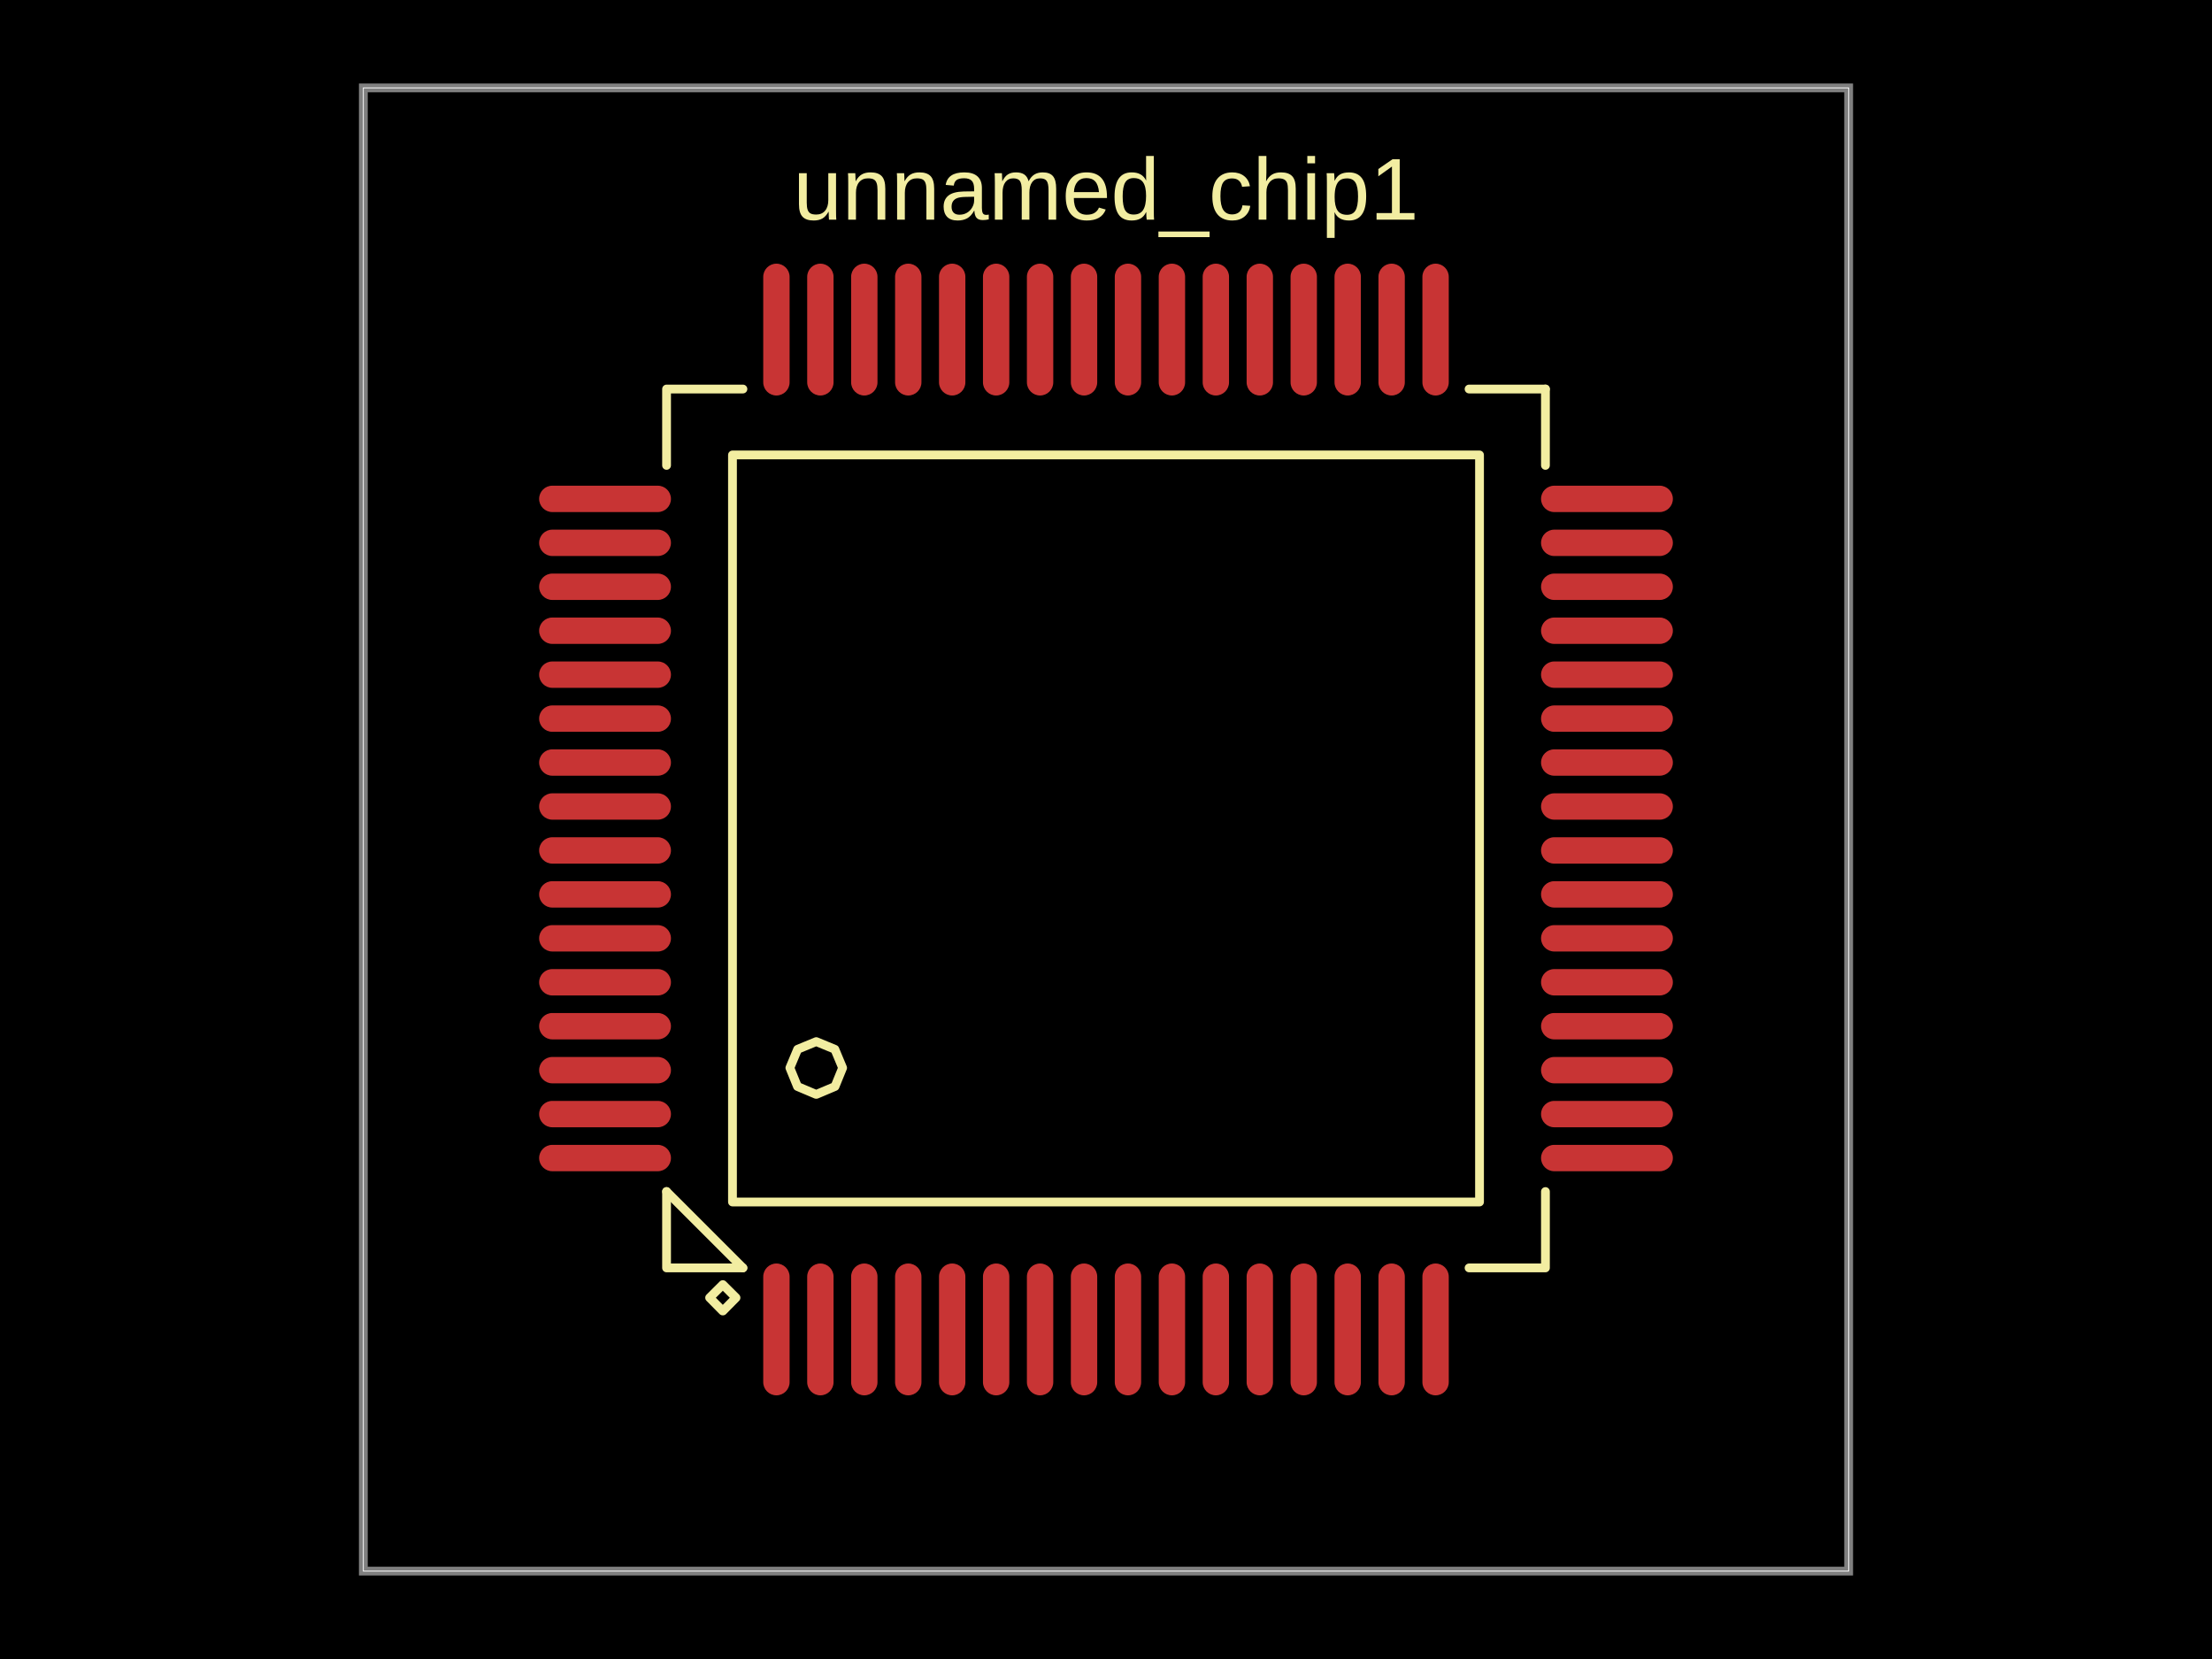
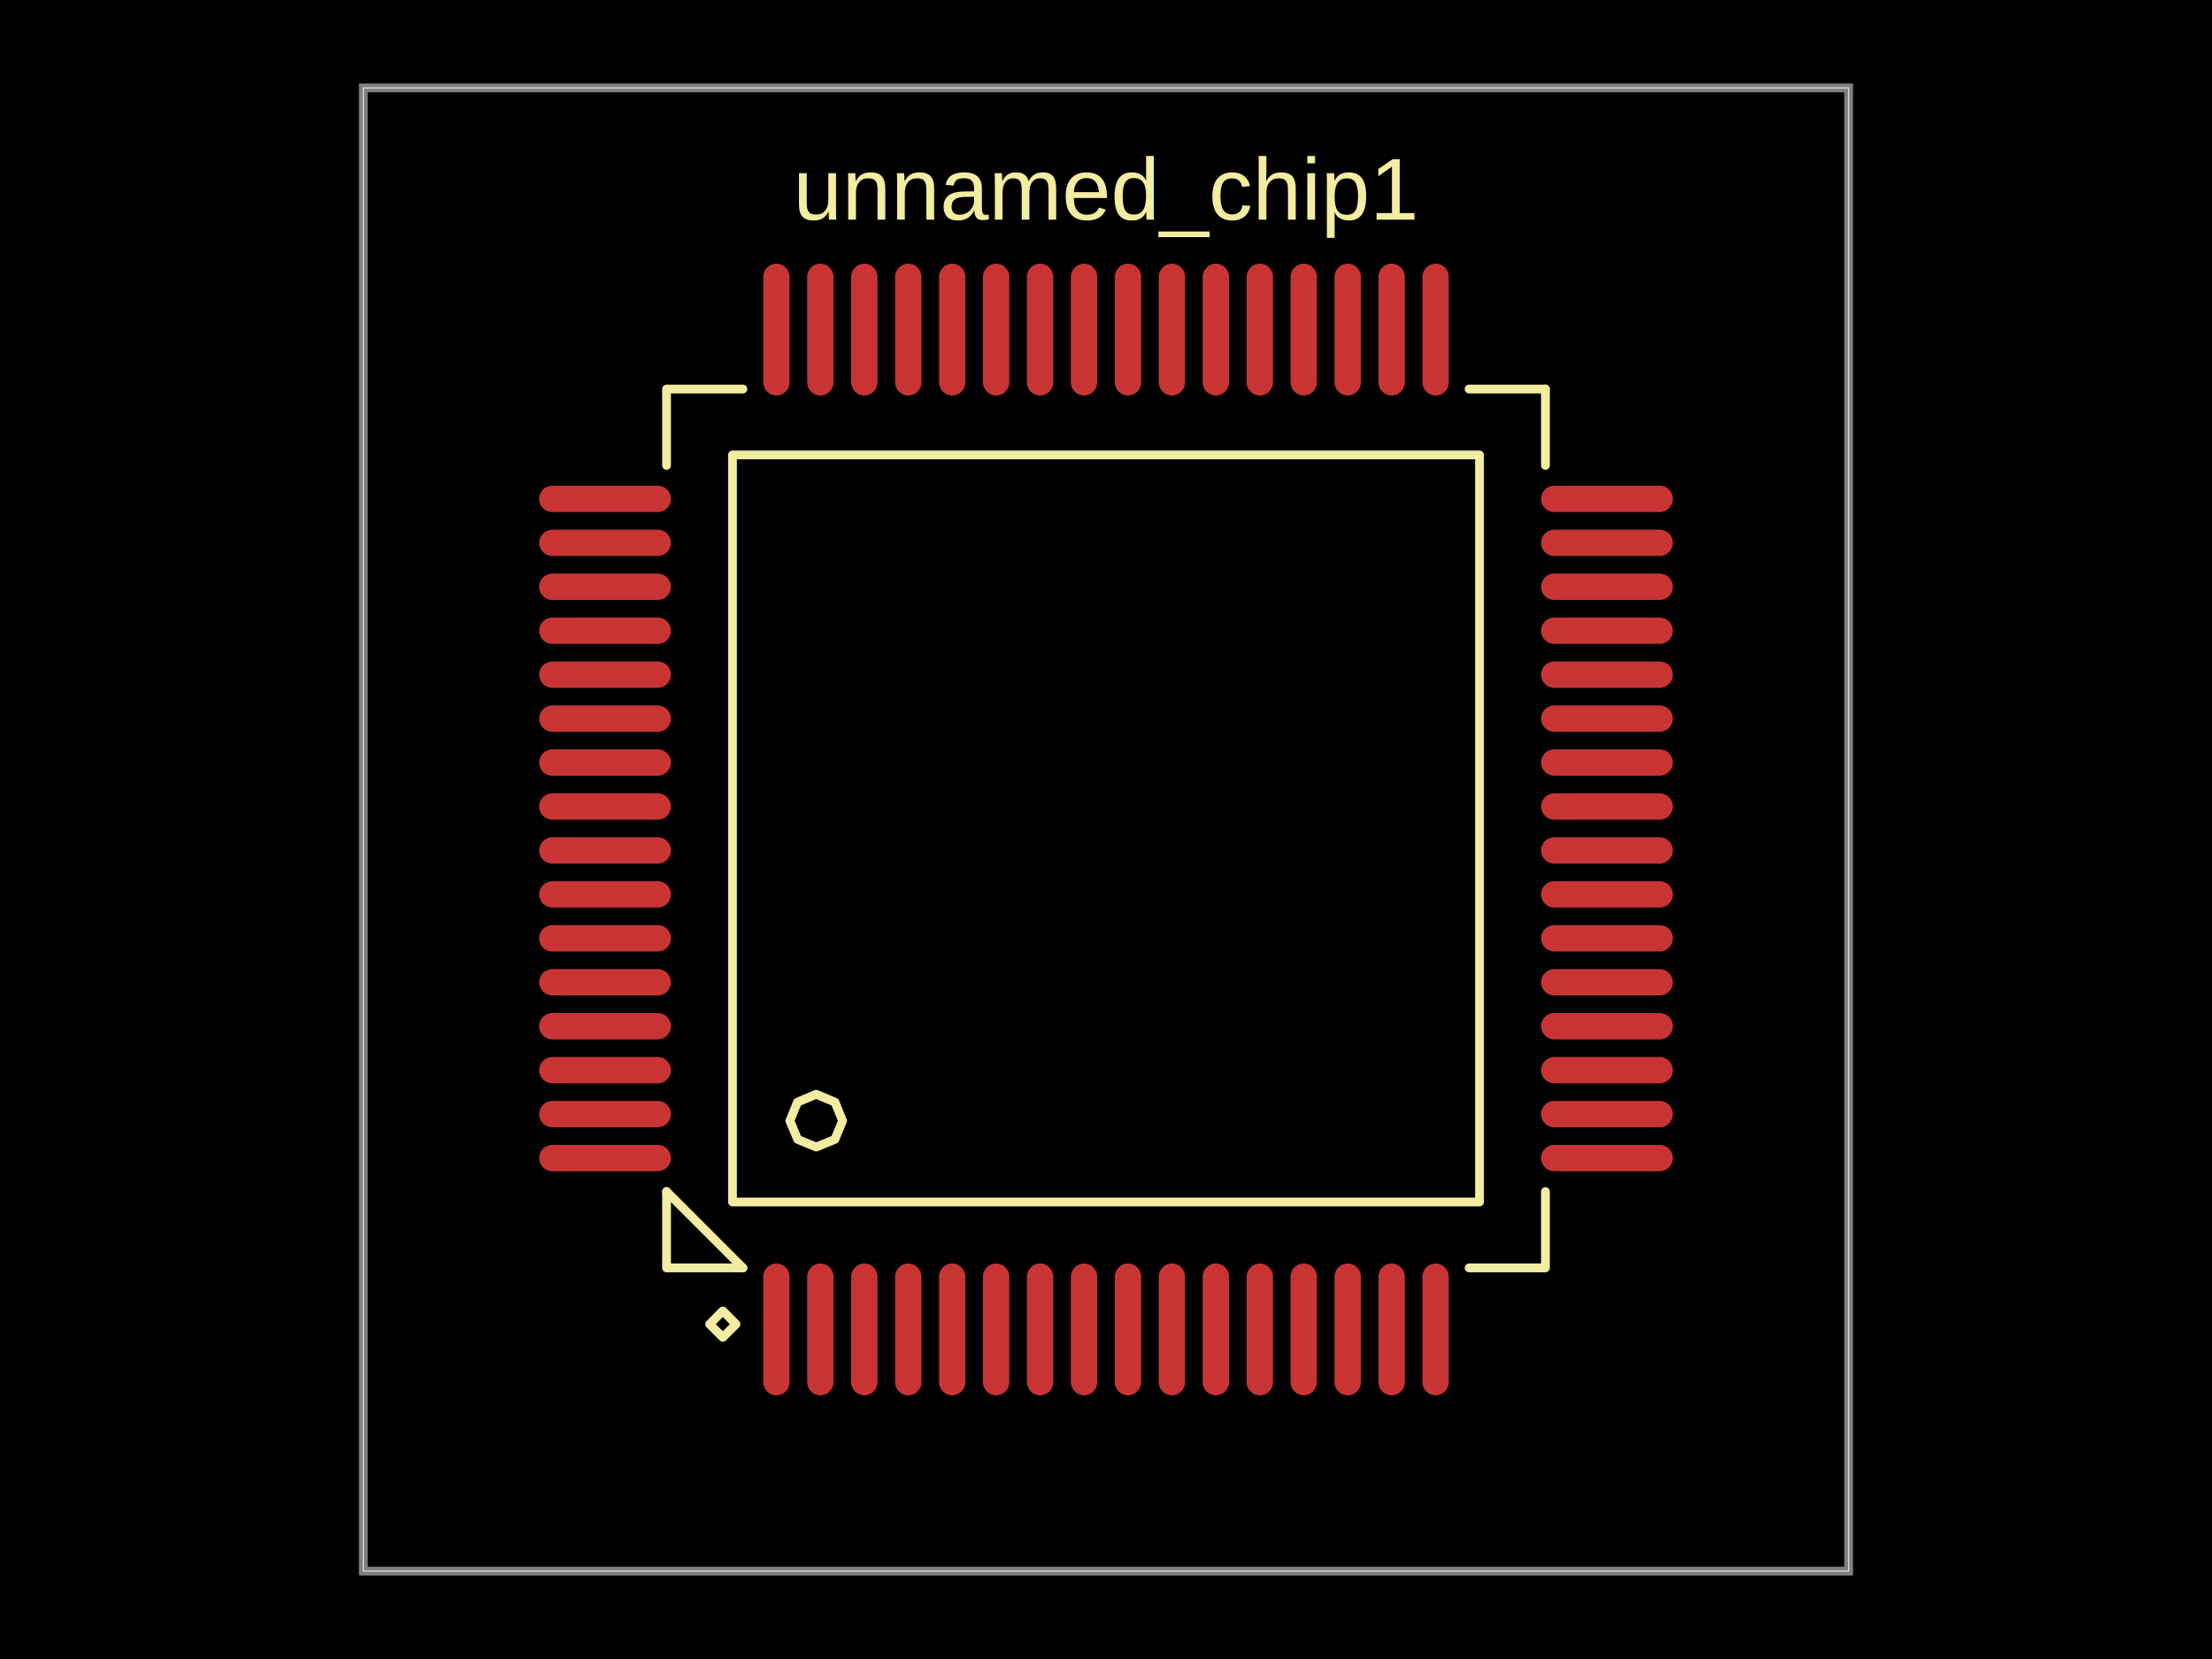
- <svg xmlns="http://www.w3.org/2000/svg" width="800" height="600" data-software-used-string="@tscircuit/core@0.0.1393">
+ <svg xmlns="http://www.w3.org/2000/svg" width="800" height="600" data-software-used-string="@tscircuit/core@0.0.1537">
  <style />
  <rect class="boundary" x="0" y="0" fill="#000" width="800" height="600" data-type="pcb_background" data-pcb-layer="global" />
  <rect class="pcb-boundary" fill="none" stroke="#fff" stroke-width="0.3" x="131.41" y="31.786" width="537.179" height="536.429" data-type="pcb_boundary" data-pcb-layer="global" />
  <path class="pcb-board" d="M 131.41 568.214 L 668.59 568.214 L 668.59 31.786 L 131.41 31.786 Z" fill="none" stroke="rgba(255, 255, 255, 0.5)" stroke-width="3.179" data-type="pcb_board" data-pcb-layer="board" />
  <rect class="pcb-pad" fill="rgb(200, 52, 52)" x="276.034" y="456.964" width="9.536" height="47.678" rx="4.768" ry="4.768" data-type="pcb_smtpad" data-pcb-layer="top" data-pad-name="unnamed_chip1.pin1" />
  <rect class="pcb-pad" fill="rgb(200, 52, 52)" x="291.931" y="456.964" width="9.536" height="47.678" rx="4.768" ry="4.768" data-type="pcb_smtpad" data-pcb-layer="top" data-pad-name="unnamed_chip1.pin2" />
  <rect class="pcb-pad" fill="rgb(200, 52, 52)" x="307.82" y="456.964" width="9.536" height="47.678" rx="4.768" ry="4.768" data-type="pcb_smtpad" data-pcb-layer="top" data-pad-name="unnamed_chip1.pin3" />
  <rect class="pcb-pad" fill="rgb(200, 52, 52)" x="323.716" y="456.964" width="9.536" height="47.678" rx="4.768" ry="4.768" data-type="pcb_smtpad" data-pcb-layer="top" data-pad-name="unnamed_chip1.pin4" />
  <rect class="pcb-pad" fill="rgb(200, 52, 52)" x="339.605" y="456.964" width="9.536" height="47.678" rx="4.768" ry="4.768" data-type="pcb_smtpad" data-pcb-layer="top" data-pad-name="unnamed_chip1.pin5" />
  <rect class="pcb-pad" fill="rgb(200, 52, 52)" x="355.502" y="456.964" width="9.536" height="47.678" rx="4.768" ry="4.768" data-type="pcb_smtpad" data-pcb-layer="top" data-pad-name="unnamed_chip1.pin6" />
  <rect class="pcb-pad" fill="rgb(200, 52, 52)" x="371.391" y="456.964" width="9.536" height="47.678" rx="4.768" ry="4.768" data-type="pcb_smtpad" data-pcb-layer="top" data-pad-name="unnamed_chip1.pin7" />
  <rect class="pcb-pad" fill="rgb(200, 52, 52)" x="387.288" y="456.964" width="9.536" height="47.678" rx="4.768" ry="4.768" data-type="pcb_smtpad" data-pcb-layer="top" data-pad-name="unnamed_chip1.pin8" />
  <rect class="pcb-pad" fill="rgb(200, 52, 52)" x="403.177" y="456.964" width="9.536" height="47.678" rx="4.768" ry="4.768" data-type="pcb_smtpad" data-pcb-layer="top" data-pad-name="unnamed_chip1.pin9" />
  <rect class="pcb-pad" fill="rgb(200, 52, 52)" x="419.073" y="456.964" width="9.536" height="47.678" rx="4.768" ry="4.768" data-type="pcb_smtpad" data-pcb-layer="top" data-pad-name="unnamed_chip1.pin10" />
  <rect class="pcb-pad" fill="rgb(200, 52, 52)" x="434.962" y="456.964" width="9.536" height="47.678" rx="4.768" ry="4.768" data-type="pcb_smtpad" data-pcb-layer="top" data-pad-name="unnamed_chip1.pin11" />
  <rect class="pcb-pad" fill="rgb(200, 52, 52)" x="450.859" y="456.964" width="9.536" height="47.678" rx="4.768" ry="4.768" data-type="pcb_smtpad" data-pcb-layer="top" data-pad-name="unnamed_chip1.pin12" />
  <rect class="pcb-pad" fill="rgb(200, 52, 52)" x="466.748" y="456.964" width="9.536" height="47.678" rx="4.768" ry="4.768" data-type="pcb_smtpad" data-pcb-layer="top" data-pad-name="unnamed_chip1.pin13" />
  <rect class="pcb-pad" fill="rgb(200, 52, 52)" x="482.645" y="456.964" width="9.536" height="47.678" rx="4.768" ry="4.768" data-type="pcb_smtpad" data-pcb-layer="top" data-pad-name="unnamed_chip1.pin14" />
  <rect class="pcb-pad" fill="rgb(200, 52, 52)" x="498.534" y="456.964" width="9.536" height="47.678" rx="4.768" ry="4.768" data-type="pcb_smtpad" data-pcb-layer="top" data-pad-name="unnamed_chip1.pin15" />
  <rect class="pcb-pad" fill="rgb(200, 52, 52)" x="514.43" y="456.964" width="9.536" height="47.678" rx="4.768" ry="4.768" data-type="pcb_smtpad" data-pcb-layer="top" data-pad-name="unnamed_chip1.pin16" />
  <rect class="pcb-pad" fill="rgb(200, 52, 52)" x="557.34" y="414.055" width="47.678" height="9.536" rx="4.768" ry="4.768" data-type="pcb_smtpad" data-pcb-layer="top" data-pad-name="unnamed_chip1.DVSS1" />
  <rect class="pcb-pad" fill="rgb(200, 52, 52)" x="557.34" y="398.158" width="47.678" height="9.536" rx="4.768" ry="4.768" data-type="pcb_smtpad" data-pcb-layer="top" data-pad-name="unnamed_chip1.DVCC1" />
  <rect class="pcb-pad" fill="rgb(200, 52, 52)" x="557.34" y="382.269" width="47.678" height="9.536" rx="4.768" ry="4.768" data-type="pcb_smtpad" data-pcb-layer="top" data-pad-name="unnamed_chip1.pin19" />
  <rect class="pcb-pad" fill="rgb(200, 52, 52)" x="557.34" y="366.372" width="47.678" height="9.536" rx="4.768" ry="4.768" data-type="pcb_smtpad" data-pcb-layer="top" data-pad-name="unnamed_chip1.pin20" />
  <rect class="pcb-pad" fill="rgb(200, 52, 52)" x="557.34" y="350.484" width="47.678" height="9.536" rx="4.768" ry="4.768" data-type="pcb_smtpad" data-pcb-layer="top" data-pad-name="unnamed_chip1.pin21" />
  <rect class="pcb-pad" fill="rgb(200, 52, 52)" x="557.34" y="334.587" width="47.678" height="9.536" rx="4.768" ry="4.768" data-type="pcb_smtpad" data-pcb-layer="top" data-pad-name="unnamed_chip1.pin22" />
  <rect class="pcb-pad" fill="rgb(200, 52, 52)" x="557.34" y="318.698" width="47.678" height="9.536" rx="4.768" ry="4.768" data-type="pcb_smtpad" data-pcb-layer="top" data-pad-name="unnamed_chip1.pin23" />
  <rect class="pcb-pad" fill="rgb(200, 52, 52)" x="557.34" y="302.801" width="47.678" height="9.536" rx="4.768" ry="4.768" data-type="pcb_smtpad" data-pcb-layer="top" data-pad-name="unnamed_chip1.pin24" />
  <rect class="pcb-pad" fill="rgb(200, 52, 52)" x="557.34" y="286.912" width="47.678" height="9.536" rx="4.768" ry="4.768" data-type="pcb_smtpad" data-pcb-layer="top" data-pad-name="unnamed_chip1.pin25" />
  <rect class="pcb-pad" fill="rgb(200, 52, 52)" x="557.34" y="271.015" width="47.678" height="9.536" rx="4.768" ry="4.768" data-type="pcb_smtpad" data-pcb-layer="top" data-pad-name="unnamed_chip1.pin26" />
  <rect class="pcb-pad" fill="rgb(200, 52, 52)" x="557.34" y="255.127" width="47.678" height="9.536" rx="4.768" ry="4.768" data-type="pcb_smtpad" data-pcb-layer="top" data-pad-name="unnamed_chip1.pin27" />
  <rect class="pcb-pad" fill="rgb(200, 52, 52)" x="557.34" y="239.23" width="47.678" height="9.536" rx="4.768" ry="4.768" data-type="pcb_smtpad" data-pcb-layer="top" data-pad-name="unnamed_chip1.pin28" />
  <rect class="pcb-pad" fill="rgb(200, 52, 52)" x="557.34" y="223.341" width="47.678" height="9.536" rx="4.768" ry="4.768" data-type="pcb_smtpad" data-pcb-layer="top" data-pad-name="unnamed_chip1.pin29" />
  <rect class="pcb-pad" fill="rgb(200, 52, 52)" x="557.34" y="207.444" width="47.678" height="9.536" rx="4.768" ry="4.768" data-type="pcb_smtpad" data-pcb-layer="top" data-pad-name="unnamed_chip1.pin30" />
  <rect class="pcb-pad" fill="rgb(200, 52, 52)" x="557.34" y="191.555" width="47.678" height="9.536" rx="4.768" ry="4.768" data-type="pcb_smtpad" data-pcb-layer="top" data-pad-name="unnamed_chip1.pin31" />
  <rect class="pcb-pad" fill="rgb(200, 52, 52)" x="557.34" y="175.659" width="47.678" height="9.536" rx="4.768" ry="4.768" data-type="pcb_smtpad" data-pcb-layer="top" data-pad-name="unnamed_chip1.pin32" />
  <rect class="pcb-pad" fill="rgb(200, 52, 52)" x="514.43" y="95.357" width="9.536" height="47.678" rx="4.768" ry="4.768" data-type="pcb_smtpad" data-pcb-layer="top" data-pad-name="unnamed_chip1.pin33" />
  <rect class="pcb-pad" fill="rgb(200, 52, 52)" x="498.534" y="95.357" width="9.536" height="47.678" rx="4.768" ry="4.768" data-type="pcb_smtpad" data-pcb-layer="top" data-pad-name="unnamed_chip1.pin34" />
  <rect class="pcb-pad" fill="rgb(200, 52, 52)" x="482.645" y="95.357" width="9.536" height="47.678" rx="4.768" ry="4.768" data-type="pcb_smtpad" data-pcb-layer="top" data-pad-name="unnamed_chip1.pin35" />
  <rect class="pcb-pad" fill="rgb(200, 52, 52)" x="466.748" y="95.357" width="9.536" height="47.678" rx="4.768" ry="4.768" data-type="pcb_smtpad" data-pcb-layer="top" data-pad-name="unnamed_chip1.pin36" />
  <rect class="pcb-pad" fill="rgb(200, 52, 52)" x="450.859" y="95.357" width="9.536" height="47.678" rx="4.768" ry="4.768" data-type="pcb_smtpad" data-pcb-layer="top" data-pad-name="unnamed_chip1.pin37" />
  <rect class="pcb-pad" fill="rgb(200, 52, 52)" x="434.962" y="95.357" width="9.536" height="47.678" rx="4.768" ry="4.768" data-type="pcb_smtpad" data-pcb-layer="top" data-pad-name="unnamed_chip1.pin38" />
  <rect class="pcb-pad" fill="rgb(200, 52, 52)" x="419.073" y="95.357" width="9.536" height="47.678" rx="4.768" ry="4.768" data-type="pcb_smtpad" data-pcb-layer="top" data-pad-name="unnamed_chip1.DVSS2" />
  <rect class="pcb-pad" fill="rgb(200, 52, 52)" x="403.177" y="95.357" width="9.536" height="47.678" rx="4.768" ry="4.768" data-type="pcb_smtpad" data-pcb-layer="top" data-pad-name="unnamed_chip1.DVCC2" />
  <rect class="pcb-pad" fill="rgb(200, 52, 52)" x="387.288" y="95.357" width="9.536" height="47.678" rx="4.768" ry="4.768" data-type="pcb_smtpad" data-pcb-layer="top" data-pad-name="unnamed_chip1.pin41" />
  <rect class="pcb-pad" fill="rgb(200, 52, 52)" x="371.391" y="95.357" width="9.536" height="47.678" rx="4.768" ry="4.768" data-type="pcb_smtpad" data-pcb-layer="top" data-pad-name="unnamed_chip1.pin42" />
  <rect class="pcb-pad" fill="rgb(200, 52, 52)" x="355.502" y="95.357" width="9.536" height="47.678" rx="4.768" ry="4.768" data-type="pcb_smtpad" data-pcb-layer="top" data-pad-name="unnamed_chip1.pin43" />
  <rect class="pcb-pad" fill="rgb(200, 52, 52)" x="339.605" y="95.357" width="9.536" height="47.678" rx="4.768" ry="4.768" data-type="pcb_smtpad" data-pcb-layer="top" data-pad-name="unnamed_chip1.pin44" />
  <rect class="pcb-pad" fill="rgb(200, 52, 52)" x="323.716" y="95.357" width="9.536" height="47.678" rx="4.768" ry="4.768" data-type="pcb_smtpad" data-pcb-layer="top" data-pad-name="unnamed_chip1.pin45" />
  <rect class="pcb-pad" fill="rgb(200, 52, 52)" x="307.82" y="95.357" width="9.536" height="47.678" rx="4.768" ry="4.768" data-type="pcb_smtpad" data-pcb-layer="top" data-pad-name="unnamed_chip1.pin46" />
  <rect class="pcb-pad" fill="rgb(200, 52, 52)" x="291.931" y="95.357" width="9.536" height="47.678" rx="4.768" ry="4.768" data-type="pcb_smtpad" data-pcb-layer="top" data-pad-name="unnamed_chip1.pin47" />
  <rect class="pcb-pad" fill="rgb(200, 52, 52)" x="276.034" y="95.357" width="9.536" height="47.678" rx="4.768" ry="4.768" data-type="pcb_smtpad" data-pcb-layer="top" data-pad-name="unnamed_chip1.pin48" />
  <rect class="pcb-pad" fill="rgb(200, 52, 52)" x="194.982" y="175.659" width="47.678" height="9.536" rx="4.768" ry="4.768" data-type="pcb_smtpad" data-pcb-layer="top" data-pad-name="unnamed_chip1.AVCC1" />
  <rect class="pcb-pad" fill="rgb(200, 52, 52)" x="194.982" y="191.555" width="47.678" height="9.536" rx="4.768" ry="4.768" data-type="pcb_smtpad" data-pcb-layer="top" data-pad-name="unnamed_chip1.AVSS1" />
  <rect class="pcb-pad" fill="rgb(200, 52, 52)" x="194.982" y="207.444" width="47.678" height="9.536" rx="4.768" ry="4.768" data-type="pcb_smtpad" data-pcb-layer="top" data-pad-name="unnamed_chip1.pin51" />
  <rect class="pcb-pad" fill="rgb(200, 52, 52)" x="194.982" y="223.341" width="47.678" height="9.536" rx="4.768" ry="4.768" data-type="pcb_smtpad" data-pcb-layer="top" data-pad-name="unnamed_chip1.pin52" />
  <rect class="pcb-pad" fill="rgb(200, 52, 52)" x="194.982" y="239.23" width="47.678" height="9.536" rx="4.768" ry="4.768" data-type="pcb_smtpad" data-pcb-layer="top" data-pad-name="unnamed_chip1.AVSS2" />
  <rect class="pcb-pad" fill="rgb(200, 52, 52)" x="194.982" y="255.127" width="47.678" height="9.536" rx="4.768" ry="4.768" data-type="pcb_smtpad" data-pcb-layer="top" data-pad-name="unnamed_chip1.pin54" />
  <rect class="pcb-pad" fill="rgb(200, 52, 52)" x="194.982" y="271.015" width="47.678" height="9.536" rx="4.768" ry="4.768" data-type="pcb_smtpad" data-pcb-layer="top" data-pad-name="unnamed_chip1.pin55" />
  <rect class="pcb-pad" fill="rgb(200, 52, 52)" x="194.982" y="286.912" width="47.678" height="9.536" rx="4.768" ry="4.768" data-type="pcb_smtpad" data-pcb-layer="top" data-pad-name="unnamed_chip1.AVSS3" />
  <rect class="pcb-pad" fill="rgb(200, 52, 52)" x="194.982" y="302.801" width="47.678" height="9.536" rx="4.768" ry="4.768" data-type="pcb_smtpad" data-pcb-layer="top" data-pad-name="unnamed_chip1.pin57" />
  <rect class="pcb-pad" fill="rgb(200, 52, 52)" x="194.982" y="318.698" width="47.678" height="9.536" rx="4.768" ry="4.768" data-type="pcb_smtpad" data-pcb-layer="top" data-pad-name="unnamed_chip1.pin58" />
  <rect class="pcb-pad" fill="rgb(200, 52, 52)" x="194.982" y="334.587" width="47.678" height="9.536" rx="4.768" ry="4.768" data-type="pcb_smtpad" data-pcb-layer="top" data-pad-name="unnamed_chip1.pin59" />
  <rect class="pcb-pad" fill="rgb(200, 52, 52)" x="194.982" y="350.484" width="47.678" height="9.536" rx="4.768" ry="4.768" data-type="pcb_smtpad" data-pcb-layer="top" data-pad-name="unnamed_chip1.pin60" />
  <rect class="pcb-pad" fill="rgb(200, 52, 52)" x="194.982" y="366.372" width="47.678" height="9.536" rx="4.768" ry="4.768" data-type="pcb_smtpad" data-pcb-layer="top" data-pad-name="unnamed_chip1.pin61" />
  <rect class="pcb-pad" fill="rgb(200, 52, 52)" x="194.982" y="382.269" width="47.678" height="9.536" rx="4.768" ry="4.768" data-type="pcb_smtpad" data-pcb-layer="top" data-pad-name="unnamed_chip1.DVSS3" />
  <rect class="pcb-pad" fill="rgb(200, 52, 52)" x="194.982" y="398.158" width="47.678" height="9.536" rx="4.768" ry="4.768" data-type="pcb_smtpad" data-pcb-layer="top" data-pad-name="unnamed_chip1.DVCC3" />
  <rect class="pcb-pad" fill="rgb(200, 52, 52)" x="194.982" y="414.055" width="47.678" height="9.536" rx="4.768" ry="4.768" data-type="pcb_smtpad" data-pcb-layer="top" data-pad-name="unnamed_chip1.pin64" />
  <path class="pcb-silkscreen pcb-silkscreen-top" d="M 241.072 430.938 L 241.073 430.938 L 268.687 458.553" fill="none" stroke="#f2eda1" stroke-width="3.179" stroke-linecap="round" stroke-linejoin="round" data-pcb-component-id="pcb_component_0" data-pcb-silkscreen-path-id="pcb_silkscreen_path_0" data-type="pcb_silkscreen_path" data-pcb-layer="top" />
  <path class="pcb-silkscreen pcb-silkscreen-top" d="M 558.928 140.696 L 531.313 140.696" fill="none" stroke="#f2eda1" stroke-width="3.179" stroke-linecap="round" stroke-linejoin="round" data-pcb-component-id="pcb_component_0" data-pcb-silkscreen-path-id="pcb_silkscreen_path_1" data-type="pcb_silkscreen_path" data-pcb-layer="top" />
  <path class="pcb-silkscreen pcb-silkscreen-top" d="M 558.928 140.696 L 558.928 168.312" fill="none" stroke="#f2eda1" stroke-width="3.179" stroke-linecap="round" stroke-linejoin="round" data-pcb-component-id="pcb_component_0" data-pcb-silkscreen-path-id="pcb_silkscreen_path_2" data-type="pcb_silkscreen_path" data-pcb-layer="top" />
  <path class="pcb-silkscreen pcb-silkscreen-top" d="M 241.072 168.312 L 241.072 140.696 L 268.687 140.696" fill="none" stroke="#f2eda1" stroke-width="3.179" stroke-linecap="round" stroke-linejoin="round" data-pcb-component-id="pcb_component_0" data-pcb-silkscreen-path-id="pcb_silkscreen_path_3" data-type="pcb_silkscreen_path" data-pcb-layer="top" />
  <path class="pcb-silkscreen pcb-silkscreen-top" d="M 268.687 458.553 L 241.072 458.553 L 241.072 430.938" fill="none" stroke="#f2eda1" stroke-width="3.179" stroke-linecap="round" stroke-linejoin="round" data-pcb-component-id="pcb_component_0" data-pcb-silkscreen-path-id="pcb_silkscreen_path_4" data-type="pcb_silkscreen_path" data-pcb-layer="top" />
  <path class="pcb-silkscreen pcb-silkscreen-top" d="M 558.928 430.938 L 558.928 458.553 L 531.313 458.553" fill="none" stroke="#f2eda1" stroke-width="3.179" stroke-linecap="round" stroke-linejoin="round" data-pcb-component-id="pcb_component_0" data-pcb-silkscreen-path-id="pcb_silkscreen_path_5" data-type="pcb_silkscreen_path" data-pcb-layer="top" />
  <path class="pcb-silkscreen pcb-silkscreen-top" d="M 264.911 164.535 L 264.911 434.714 L 535.089 434.714 L 535.089 164.535 L 264.911 164.535 Z" fill="none" stroke="#f2eda1" stroke-width="3.179" stroke-linecap="round" stroke-linejoin="round" data-pcb-component-id="pcb_component_0" data-pcb-silkscreen-path-id="pcb_silkscreen_path_6" data-type="pcb_silkscreen_path" data-pcb-layer="top" />
-   <path class="pcb-silkscreen pcb-silkscreen-top" d="M 295.124 395.781 L 288.42 392.945 L 285.669 386.205 L 288.477 379.488 L 295.205 376.71 L 301.934 379.488 L 304.741 386.205 L 301.99 392.945 L 295.286 395.781" fill="none" stroke="#f2eda1" stroke-width="3.179" stroke-linecap="round" stroke-linejoin="round" data-pcb-component-id="pcb_component_0" data-pcb-silkscreen-path-id="pcb_silkscreen_path_7" data-type="pcb_silkscreen_path" data-pcb-layer="top" />
-   <path class="pcb-silkscreen pcb-silkscreen-top" d="M 261.374 474.128 L 256.647 469.339 L 261.415 464.591 L 266.183 469.339 L 261.455 474.128" fill="none" stroke="#f2eda1" stroke-width="3.179" stroke-linecap="round" stroke-linejoin="round" data-pcb-component-id="pcb_component_0" data-pcb-silkscreen-path-id="pcb_silkscreen_path_8" data-type="pcb_silkscreen_path" data-pcb-layer="top" />
+   <path class="pcb-silkscreen pcb-silkscreen-top" d="M 295.124 395.781 L 288.42 398.616 L 285.669 405.357 L 288.477 412.073 L 295.205 414.852 L 301.934 412.073 L 304.741 405.357 L 301.99 398.616 L 295.286 395.781" fill="none" stroke="#f2eda1" stroke-width="3.179" stroke-linecap="round" stroke-linejoin="round" data-pcb-component-id="pcb_component_0" data-pcb-silkscreen-path-id="pcb_silkscreen_path_7" data-type="pcb_silkscreen_path" data-pcb-layer="top" />
+   <path class="pcb-silkscreen pcb-silkscreen-top" d="M 261.374 474.128 L 256.647 478.916 L 261.415 483.664 L 266.183 478.916 L 261.455 474.128" fill="none" stroke="#f2eda1" stroke-width="3.179" stroke-linecap="round" stroke-linejoin="round" data-pcb-component-id="pcb_component_0" data-pcb-silkscreen-path-id="pcb_silkscreen_path_8" data-type="pcb_silkscreen_path" data-pcb-layer="top" />
  <text x="0" y="0" dx="0" dy="0" fill="#f2eda1" font-family="Arial, sans-serif" font-size="31.786" text-anchor="middle" dominant-baseline="central" transform="matrix(1,0,0,1,400,68.42163)" class="pcb-silkscreen-text pcb-silkscreen-top" data-pcb-silkscreen-text-id="pcb_silkscreen_text_0" stroke="none" data-type="pcb_silkscreen_text" data-pcb-layer="top">unnamed_chip1</text>
</svg>
